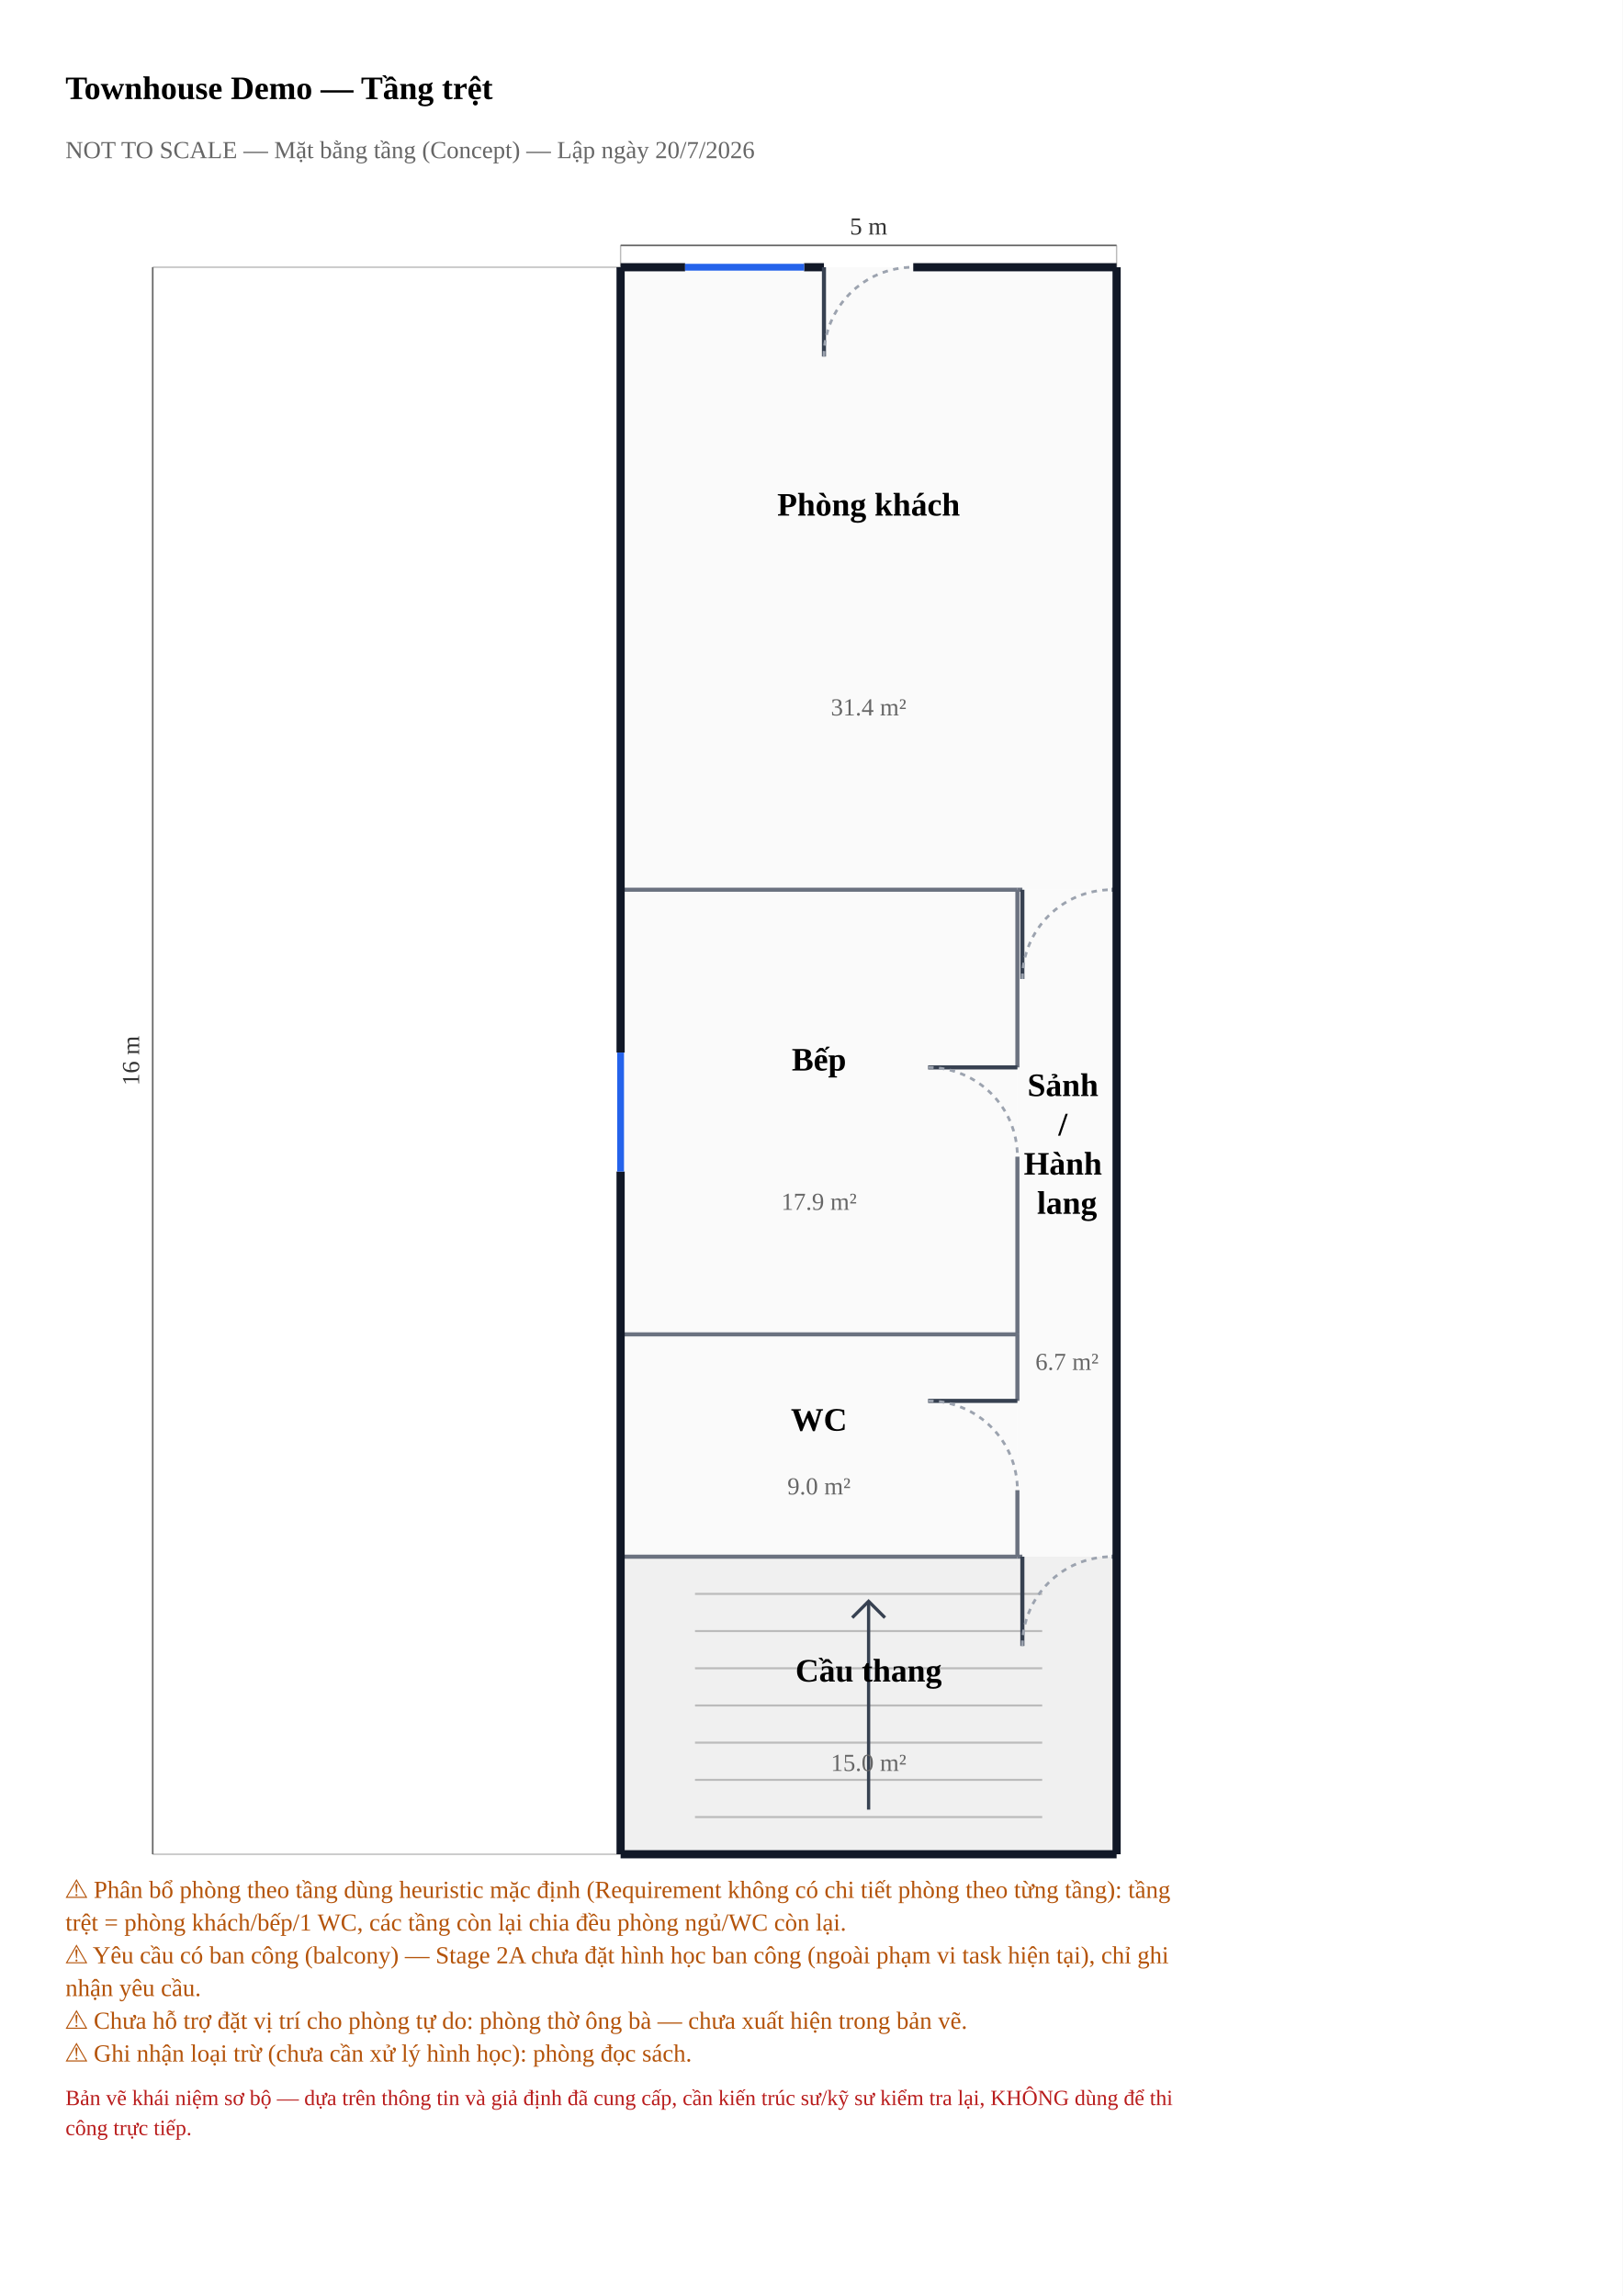
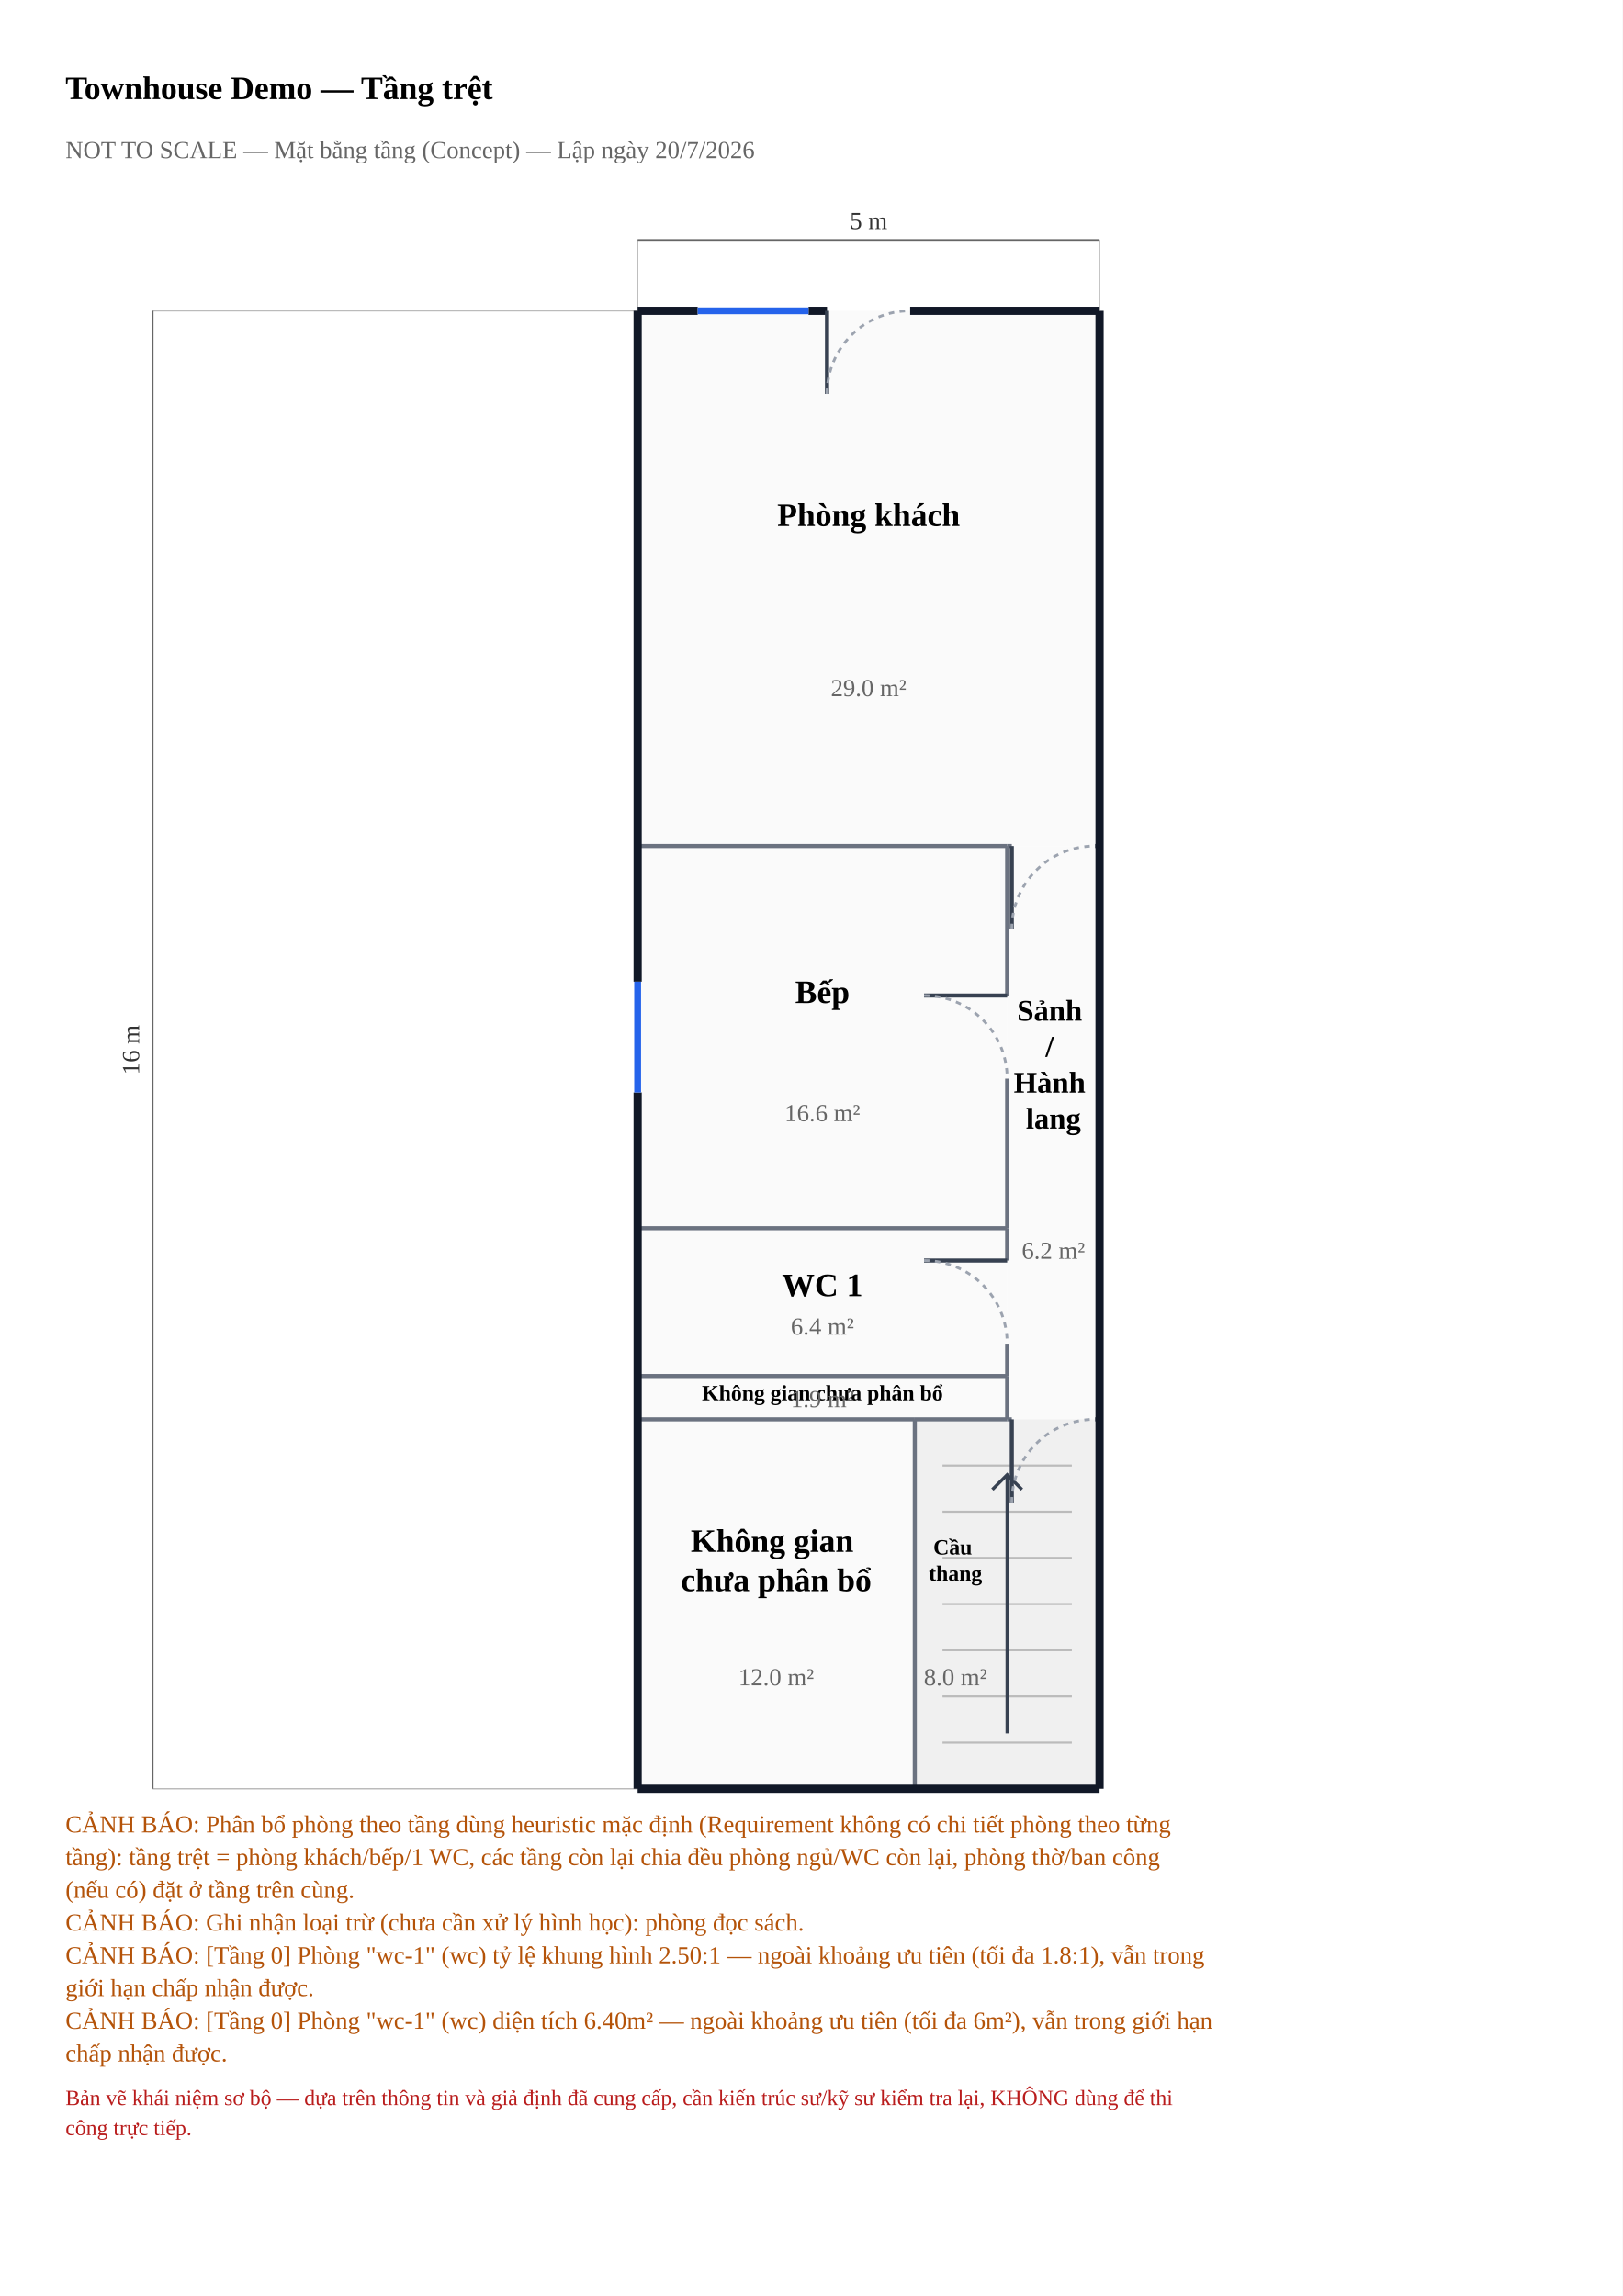
<svg xmlns="http://www.w3.org/2000/svg" width="100%" viewBox="0 0 595 842" preserveAspectRatio="xMidYMid meet">
  <rect x="0" y="0" width="595" height="842" fill="#ffffff" />
  <text x="24" font-size="12" font-weight="700">
    <tspan x="24" y="36.32">Townhouse Demo — Tầng trệt</tspan>
  </text>
  <text x="24" y="58" font-size="9" fill="#666">NOT TO SCALE — Mặt bằng tầng (Concept) — Lập ngày 20/7/2026</text>
-   <line x1="227.562" y1="90" x2="227.562" y2="98" stroke="#bbb" stroke-width="0.5" />
-   <line x1="409.438" y1="90" x2="409.438" y2="98" stroke="#bbb" stroke-width="0.5" />
-   <line x1="227.562" y1="90" x2="409.438" y2="90" stroke="#666" stroke-width="0.6" />
-   <text x="318.5" y="86" text-anchor="middle" font-size="9" fill="#333">5 m</text>
-   <line x1="56" y1="98" x2="227.562" y2="98" stroke="#bbb" stroke-width="0.5" />
-   <line x1="56" y1="680" x2="227.562" y2="680" stroke="#bbb" stroke-width="0.5" />
-   <line x1="56" y1="98" x2="56" y2="680" stroke="#666" stroke-width="0.6" />
-   <text x="0" y="0" text-anchor="middle" font-size="9" fill="#333" transform="translate(51, 389) rotate(-90)">16 m</text>
-   <line x1="227.562" y1="316.284" x2="373.062" y2="316.284" stroke="#ccc" stroke-width="0.5" />
-   <text x="300.312" y="313.284" text-anchor="middle" font-size="8" fill="#999">4.0 m</text>
-   <line x1="227.562" y1="479.345" x2="373.062" y2="479.345" stroke="#ccc" stroke-width="0.5" />
-   <text x="300.312" y="476.345" text-anchor="middle" font-size="8" fill="#999">4.0 m</text>
-   <line x1="373.062" y1="316.284" x2="409.438" y2="316.284" stroke="#ccc" stroke-width="0.5" />
-   <text x="391.25" y="313.284" text-anchor="middle" font-size="8" fill="#999">1.0 m</text>
-   <line x1="227.562" y1="560.875" x2="409.438" y2="560.875" stroke="#ccc" stroke-width="0.5" />
-   <text x="318.5" y="557.875" text-anchor="middle" font-size="8" fill="#999">5.0 m</text>
-   <rect x="227.562" y="98" width="181.875" height="228.284" fill="#fafafa" stroke="none" />
+   <line x1="233.812" y1="88" x2="233.812" y2="114" stroke="#bbb" stroke-width="0.5" />
+   <line x1="403.188" y1="88" x2="403.188" y2="114" stroke="#bbb" stroke-width="0.5" />
+   <line x1="233.812" y1="88" x2="403.188" y2="88" stroke="#666" stroke-width="0.6" />
+   <text x="318.5" y="84" text-anchor="middle" font-size="9" fill="#333">5 m</text>
+   <line x1="56" y1="114" x2="233.812" y2="114" stroke="#bbb" stroke-width="0.5" />
+   <line x1="56" y1="656" x2="233.812" y2="656" stroke="#bbb" stroke-width="0.5" />
+   <line x1="56" y1="114" x2="56" y2="656" stroke="#666" stroke-width="0.6" />
+   <text x="0" y="0" text-anchor="middle" font-size="9" fill="#333" transform="translate(51, 385) rotate(-90)">16 m</text>
+   <line x1="233.812" y1="302.241" x2="369.312" y2="302.241" stroke="#ccc" stroke-width="0.5" />
+   <text x="301.562" y="299.241" text-anchor="middle" font-size="8" fill="#999">4.0 m</text>
+   <line x1="233.812" y1="442.414" x2="369.312" y2="442.414" stroke="#ccc" stroke-width="0.5" />
+   <text x="301.562" y="439.414" text-anchor="middle" font-size="8" fill="#999">4.0 m</text>
+   <line x1="233.812" y1="496.614" x2="369.312" y2="496.614" stroke="#ccc" stroke-width="0.5" />
+   <text x="301.562" y="493.614" text-anchor="middle" font-size="8" fill="#999">4.0 m</text>
+   <line x1="369.312" y1="302.241" x2="403.188" y2="302.241" stroke="#ccc" stroke-width="0.5" />
+   <text x="386.25" y="299.241" text-anchor="middle" font-size="8" fill="#999">1.0 m</text>
+   <line x1="335.438" y1="512.5" x2="403.188" y2="512.5" stroke="#ccc" stroke-width="0.5" />
+   <text x="369.312" y="509.5" text-anchor="middle" font-size="8" fill="#999">2.0 m</text>
+   <line x1="233.812" y1="512.5" x2="335.438" y2="512.5" stroke="#ccc" stroke-width="0.5" />
+   <text x="284.625" y="509.5" text-anchor="middle" font-size="8" fill="#999">3.0 m</text>
+   <rect x="233.812" y="114" width="169.375" height="196.241" fill="#fafafa" stroke="none" />
  <text x="318.5" font-size="12" text-anchor="middle" font-weight="600">
-     <tspan x="318.5" y="189.068">Phòng khách</tspan>
+     <tspan x="318.5" y="192.892">Phòng khách</tspan>
  </text>
-   <text x="318.5" y="262.365" text-anchor="middle" font-size="9" fill="#666">31.4 m²</text>
-   <rect x="227.562" y="326.284" width="145.5" height="163.06" fill="#fafafa" stroke="none" />
-   <text x="300.312" font-size="12" text-anchor="middle" font-weight="600">
-     <tspan x="300.312" y="392.567">Bếp</tspan>
+   <text x="318.5" y="255.294" text-anchor="middle" font-size="9" fill="#666">29.0 m²</text>
+   <rect x="233.812" y="310.241" width="135.5" height="140.172" fill="#fafafa" stroke="none" />
+   <text x="301.562" font-size="12" text-anchor="middle" font-weight="600">
+     <tspan x="301.562" y="367.827">Bếp</tspan>
  </text>
-   <text x="300.312" y="443.688" text-anchor="middle" font-size="9" fill="#666">17.9 m²</text>
-   <rect x="227.562" y="489.345" width="145.5" height="81.53" fill="#fafafa" stroke="none" />
-   <text x="300.312" font-size="12" text-anchor="middle" font-weight="600">
-     <tspan x="300.312" y="524.646">WC</tspan>
+   <text x="301.562" y="411.166" text-anchor="middle" font-size="9" fill="#666">16.6 m²</text>
+   <rect x="233.812" y="450.414" width="135.5" height="54.2" fill="#fafafa" stroke="none" />
+   <text x="301.562" font-size="12" text-anchor="middle" font-weight="600">
+     <tspan x="301.562" y="475.33">WC 1</tspan>
  </text>
-   <text x="300.312" y="548.047" text-anchor="middle" font-size="9" fill="#666">9.0 m²</text>
-   <rect x="373.062" y="326.284" width="36.375" height="244.591" fill="#fafafa" stroke="none" />
-   <text x="391.25" font-size="12" text-anchor="middle" font-weight="600">
-     <tspan x="391.25" y="401.949">Sảnh</tspan>
-     <tspan x="391.25" y="416.349">/</tspan>
-     <tspan x="391.25" y="430.749">Hành</tspan>
-     <tspan x="391.25" y="445.149">lang</tspan>
+   <text x="301.562" y="489.438" text-anchor="middle" font-size="9" fill="#666">6.4 m²</text>
+   <rect x="233.812" y="504.614" width="135.5" height="15.886" fill="#fafafa" stroke="none" />
+   <text x="301.562" font-size="8" text-anchor="middle" font-weight="600">
+     <tspan x="301.562" y="513.531">Không gian chưa phân bổ</tspan>
  </text>
-   <text x="391.25" y="502.39" text-anchor="middle" font-size="9" fill="#666">6.7 m²</text>
-   <rect x="227.562" y="570.875" width="181.875" height="109.125" fill="#f0f0f0" stroke="none" />
-   <line x1="254.844" y1="584.516" x2="382.156" y2="584.516" stroke="#bbb" stroke-width="0.75" />
-   <line x1="254.844" y1="598.156" x2="382.156" y2="598.156" stroke="#bbb" stroke-width="0.75" />
-   <line x1="254.844" y1="611.797" x2="382.156" y2="611.797" stroke="#bbb" stroke-width="0.75" />
-   <line x1="254.844" y1="625.438" x2="382.156" y2="625.438" stroke="#bbb" stroke-width="0.75" />
-   <line x1="254.844" y1="639.078" x2="382.156" y2="639.078" stroke="#bbb" stroke-width="0.75" />
-   <line x1="254.844" y1="652.719" x2="382.156" y2="652.719" stroke="#bbb" stroke-width="0.75" />
-   <line x1="254.844" y1="666.359" x2="382.156" y2="666.359" stroke="#bbb" stroke-width="0.75" />
-   <line x1="318.5" y1="587.244" x2="318.5" y2="663.631" stroke="#374151" stroke-width="1.2" />
-   <path d="M 312.5 593.244 L 318.5 587.244 L 324.5 593.244" fill="none" stroke="#374151" stroke-width="1.2" />
-   <text x="318.5" font-size="12" text-anchor="middle" font-weight="600">
-     <tspan x="318.5" y="616.662">Cầu thang</tspan>
+   <text x="301.562" y="516.052" text-anchor="middle" font-size="9" fill="#666">1.9 m²</text>
+   <rect x="369.312" y="310.241" width="33.875" height="210.259" fill="#fafafa" stroke="none" />
+   <text x="386.25" font-size="11" text-anchor="middle" font-weight="600">
+     <tspan x="386.25" y="374.3">Sảnh</tspan>
+     <tspan x="386.25" y="387.5">/</tspan>
+     <tspan x="386.25" y="400.7">Hành</tspan>
+     <tspan x="386.25" y="413.9">lang</tspan>
  </text>
-   <text x="318.5" y="649.445" text-anchor="middle" font-size="9" fill="#666">15.0 m²</text>
-   <line x1="227.562" y1="326.284" x2="373.062" y2="326.284" stroke="#6b7280" stroke-width="1.5" />
-   <line x1="373.062" y1="326.284" x2="374.881" y2="326.284" stroke="#6b7280" stroke-width="1.5" />
-   <line x1="407.619" y1="326.284" x2="409.438" y2="326.284" stroke="#6b7280" stroke-width="1.5" />
-   <line x1="227.562" y1="489.345" x2="373.062" y2="489.345" stroke="#6b7280" stroke-width="1.5" />
-   <line x1="373.062" y1="326.284" x2="373.062" y2="391.446" stroke="#6b7280" stroke-width="1.5" />
-   <line x1="373.062" y1="424.183" x2="373.062" y2="489.345" stroke="#6b7280" stroke-width="1.5" />
-   <line x1="373.062" y1="489.345" x2="373.062" y2="513.741" stroke="#6b7280" stroke-width="1.5" />
-   <line x1="373.062" y1="546.479" x2="373.062" y2="570.875" stroke="#6b7280" stroke-width="1.5" />
-   <line x1="227.562" y1="570.875" x2="373.062" y2="570.875" stroke="#6b7280" stroke-width="1.5" />
-   <line x1="373.062" y1="570.875" x2="374.881" y2="570.875" stroke="#6b7280" stroke-width="1.5" />
-   <line x1="407.619" y1="570.875" x2="409.438" y2="570.875" stroke="#6b7280" stroke-width="1.5" />
-   <line x1="227.562" y1="98" x2="251.206" y2="98" stroke="#111827" stroke-width="3" />
-   <line x1="294.856" y1="98" x2="302.131" y2="98" stroke="#111827" stroke-width="3" />
-   <line x1="334.869" y1="98" x2="409.438" y2="98" stroke="#111827" stroke-width="3" />
-   <line x1="409.438" y1="98" x2="409.438" y2="680" stroke="#111827" stroke-width="3" />
-   <line x1="409.438" y1="680" x2="227.562" y2="680" stroke="#111827" stroke-width="3" />
-   <line x1="227.562" y1="680" x2="227.562" y2="429.64" stroke="#111827" stroke-width="3" />
-   <line x1="227.562" y1="385.99" x2="227.562" y2="98" stroke="#111827" stroke-width="3" />
-   <line x1="302.131" y1="98" x2="302.131" y2="130.738" stroke="#374151" stroke-width="1.5" />
-   <path d="M 302.131 130.738 A 32.738 32.738 0 0 1 334.869 98" fill="none" stroke="#9ca3af" stroke-width="1" stroke-dasharray="2,2" />
-   <line x1="374.881" y1="326.284" x2="374.881" y2="359.022" stroke="#374151" stroke-width="1.5" />
-   <path d="M 374.881 359.022 A 32.738 32.738 0 0 1 407.619 326.284" fill="none" stroke="#9ca3af" stroke-width="1" stroke-dasharray="2,2" />
-   <line x1="373.062" y1="391.446" x2="340.325" y2="391.446" stroke="#374151" stroke-width="1.5" />
-   <path d="M 340.325 391.446 A 32.738 32.738 0 0 1 373.062 424.183" fill="none" stroke="#9ca3af" stroke-width="1" stroke-dasharray="2,2" />
-   <line x1="373.062" y1="513.741" x2="340.325" y2="513.741" stroke="#374151" stroke-width="1.5" />
-   <path d="M 340.325 513.741 A 32.738 32.738 0 0 1 373.062 546.479" fill="none" stroke="#9ca3af" stroke-width="1" stroke-dasharray="2,2" />
-   <line x1="374.881" y1="570.875" x2="374.881" y2="603.612" stroke="#374151" stroke-width="1.5" />
-   <path d="M 374.881 603.612 A 32.738 32.738 0 0 1 407.619 570.875" fill="none" stroke="#9ca3af" stroke-width="1" stroke-dasharray="2,2" />
-   <line x1="251.206" y1="98" x2="294.856" y2="98" stroke="#2563eb" stroke-width="2.5" />
-   <line x1="227.562" y1="429.64" x2="227.562" y2="385.99" stroke="#2563eb" stroke-width="2.5" />
-   <text x="24" y="696" font-size="9" fill="#b45309">⚠ Phân bổ phòng theo tầng dùng heuristic mặc định (Requirement không có chi tiết phòng theo từng tầng): tầng</text>
-   <text x="24" y="708" font-size="9" fill="#b45309">trệt = phòng khách/bếp/1 WC, các tầng còn lại chia đều phòng ngủ/WC còn lại.</text>
-   <text x="24" y="720" font-size="9" fill="#b45309">⚠ Yêu cầu có ban công (balcony) — Stage 2A chưa đặt hình học ban công (ngoài phạm vi task hiện tại), chỉ ghi</text>
-   <text x="24" y="732" font-size="9" fill="#b45309">nhận yêu cầu.</text>
-   <text x="24" y="744" font-size="9" fill="#b45309">⚠ Chưa hỗ trợ đặt vị trí cho phòng tự do: phòng thờ ông bà — chưa xuất hiện trong bản vẽ.</text>
-   <text x="24" y="756" font-size="9" fill="#b45309">⚠ Ghi nhận loại trừ (chưa cần xử lý hình học): phòng đọc sách.</text>
+   <text x="386.25" y="461.628" text-anchor="middle" font-size="9" fill="#666">6.2 m²</text>
+   <rect x="335.438" y="520.5" width="67.75" height="135.5" fill="#f0f0f0" stroke="none" />
+   <line x1="345.6" y1="537.438" x2="393.025" y2="537.438" stroke="#bbb" stroke-width="0.75" />
+   <line x1="345.6" y1="554.375" x2="393.025" y2="554.375" stroke="#bbb" stroke-width="0.75" />
+   <line x1="345.6" y1="571.312" x2="393.025" y2="571.312" stroke="#bbb" stroke-width="0.75" />
+   <line x1="345.6" y1="588.25" x2="393.025" y2="588.25" stroke="#bbb" stroke-width="0.75" />
+   <line x1="345.6" y1="605.188" x2="393.025" y2="605.188" stroke="#bbb" stroke-width="0.75" />
+   <line x1="345.6" y1="622.125" x2="393.025" y2="622.125" stroke="#bbb" stroke-width="0.75" />
+   <line x1="345.6" y1="639.062" x2="393.025" y2="639.062" stroke="#bbb" stroke-width="0.75" />
+   <line x1="369.312" y1="540.825" x2="369.312" y2="635.675" stroke="#374151" stroke-width="1.2" />
+   <path d="M 363.892 546.245 L 369.312 540.825 L 374.733 546.245" fill="none" stroke="#374151" stroke-width="1.2" />
+   <text x="350.342" font-size="8" text-anchor="middle" font-weight="600">
+     <tspan x="350.342" y="570.07">Cầu</tspan>
+     <tspan x="350.342" y="579.67">thang</tspan>
+   </text>
+   <text x="350.342" y="618.06" text-anchor="middle" font-size="9" fill="#666">8.0 m²</text>
+   <rect x="233.812" y="520.5" width="101.625" height="135.5" fill="#fafafa" stroke="none" />
+   <text x="284.625" font-size="12" text-anchor="middle" font-weight="600">
+     <tspan x="284.625" y="569.11">Không gian</tspan>
+     <tspan x="284.625" y="583.51">chưa phân bổ</tspan>
+   </text>
+   <text x="284.625" y="618.06" text-anchor="middle" font-size="9" fill="#666">12.0 m²</text>
+   <line x1="233.812" y1="310.241" x2="369.312" y2="310.241" stroke="#6b7280" stroke-width="1.5" />
+   <line x1="369.312" y1="310.241" x2="371.006" y2="310.241" stroke="#6b7280" stroke-width="1.5" />
+   <line x1="401.494" y1="310.241" x2="403.188" y2="310.241" stroke="#6b7280" stroke-width="1.5" />
+   <line x1="233.812" y1="450.414" x2="369.312" y2="450.414" stroke="#6b7280" stroke-width="1.5" />
+   <line x1="369.312" y1="310.241" x2="369.312" y2="365.084" stroke="#6b7280" stroke-width="1.5" />
+   <line x1="369.312" y1="395.571" x2="369.312" y2="450.414" stroke="#6b7280" stroke-width="1.5" />
+   <line x1="233.812" y1="504.614" x2="369.312" y2="504.614" stroke="#6b7280" stroke-width="1.5" />
+   <line x1="369.312" y1="450.414" x2="369.312" y2="462.27" stroke="#6b7280" stroke-width="1.5" />
+   <line x1="369.312" y1="492.758" x2="369.312" y2="504.614" stroke="#6b7280" stroke-width="1.5" />
+   <line x1="369.312" y1="504.614" x2="369.312" y2="520.5" stroke="#6b7280" stroke-width="1.5" />
+   <line x1="335.438" y1="520.5" x2="369.312" y2="520.5" stroke="#6b7280" stroke-width="1.5" />
+   <line x1="233.812" y1="520.5" x2="335.438" y2="520.5" stroke="#6b7280" stroke-width="1.5" />
+   <line x1="369.312" y1="520.5" x2="371.006" y2="520.5" stroke="#6b7280" stroke-width="1.5" />
+   <line x1="401.494" y1="520.5" x2="403.188" y2="520.5" stroke="#6b7280" stroke-width="1.5" />
+   <line x1="335.438" y1="520.5" x2="335.438" y2="656" stroke="#6b7280" stroke-width="1.5" />
+   <line x1="233.812" y1="114" x2="255.831" y2="114" stroke="#111827" stroke-width="3" />
+   <line x1="296.481" y1="114" x2="303.256" y2="114" stroke="#111827" stroke-width="3" />
+   <line x1="333.744" y1="114" x2="403.188" y2="114" stroke="#111827" stroke-width="3" />
+   <line x1="403.188" y1="114" x2="403.188" y2="656" stroke="#111827" stroke-width="3" />
+   <line x1="403.188" y1="656" x2="233.812" y2="656" stroke="#111827" stroke-width="3" />
+   <line x1="233.812" y1="656" x2="233.812" y2="400.653" stroke="#111827" stroke-width="3" />
+   <line x1="233.812" y1="360.003" x2="233.812" y2="114" stroke="#111827" stroke-width="3" />
+   <line x1="303.256" y1="114" x2="303.256" y2="144.488" stroke="#374151" stroke-width="1.5" />
+   <path d="M 303.256 144.488 A 30.488 30.488 0 0 1 333.744 114" fill="none" stroke="#9ca3af" stroke-width="1" stroke-dasharray="2,2" />
+   <line x1="371.006" y1="310.241" x2="371.006" y2="340.729" stroke="#374151" stroke-width="1.5" />
+   <path d="M 371.006 340.729 A 30.488 30.488 0 0 1 401.494 310.241" fill="none" stroke="#9ca3af" stroke-width="1" stroke-dasharray="2,2" />
+   <line x1="369.312" y1="365.084" x2="338.825" y2="365.084" stroke="#374151" stroke-width="1.5" />
+   <path d="M 338.825 365.084 A 30.488 30.488 0 0 1 369.312 395.571" fill="none" stroke="#9ca3af" stroke-width="1" stroke-dasharray="2,2" />
+   <line x1="369.312" y1="462.27" x2="338.825" y2="462.27" stroke="#374151" stroke-width="1.5" />
+   <path d="M 338.825 462.27 A 30.488 30.488 0 0 1 369.312 492.758" fill="none" stroke="#9ca3af" stroke-width="1" stroke-dasharray="2,2" />
+   <line x1="371.006" y1="520.5" x2="371.006" y2="550.987" stroke="#374151" stroke-width="1.5" />
+   <path d="M 371.006 550.987 A 30.488 30.488 0 0 1 401.494 520.5" fill="none" stroke="#9ca3af" stroke-width="1" stroke-dasharray="2,2" />
+   <line x1="255.831" y1="114" x2="296.481" y2="114" stroke="#2563eb" stroke-width="2.5" />
+   <line x1="233.812" y1="400.653" x2="233.812" y2="360.003" stroke="#2563eb" stroke-width="2.5" />
+   <text x="24" y="672" font-size="9" fill="#b45309">CẢNH BÁO: Phân bổ phòng theo tầng dùng heuristic mặc định (Requirement không có chi tiết phòng theo từng</text>
+   <text x="24" y="684" font-size="9" fill="#b45309">tầng): tầng trệt = phòng khách/bếp/1 WC, các tầng còn lại chia đều phòng ngủ/WC còn lại, phòng thờ/ban công</text>
+   <text x="24" y="696" font-size="9" fill="#b45309">(nếu có) đặt ở tầng trên cùng.</text>
+   <text x="24" y="708" font-size="9" fill="#b45309">CẢNH BÁO: Ghi nhận loại trừ (chưa cần xử lý hình học): phòng đọc sách.</text>
+   <text x="24" y="720" font-size="9" fill="#b45309">CẢNH BÁO: [Tầng 0] Phòng "wc-1" (wc) tỷ lệ khung hình 2.50:1 — ngoài khoảng ưu tiên (tối đa 1.8:1), vẫn trong</text>
+   <text x="24" y="732" font-size="9" fill="#b45309">giới hạn chấp nhận được.</text>
+   <text x="24" y="744" font-size="9" fill="#b45309">CẢNH BÁO: [Tầng 0] Phòng "wc-1" (wc) diện tích 6.40m² — ngoài khoảng ưu tiên (tối đa 6m²), vẫn trong giới hạn</text>
+   <text x="24" y="756" font-size="9" fill="#b45309">chấp nhận được.</text>
  <text x="24" y="772" font-size="8" fill="#b91c1c">Bản vẽ khái niệm sơ bộ — dựa trên thông tin và giả định đã cung cấp, cần kiến trúc sư/kỹ sư kiểm tra lại, KHÔNG dùng để thi</text>
  <text x="24" y="783" font-size="8" fill="#b91c1c">công trực tiếp.</text>
</svg>
